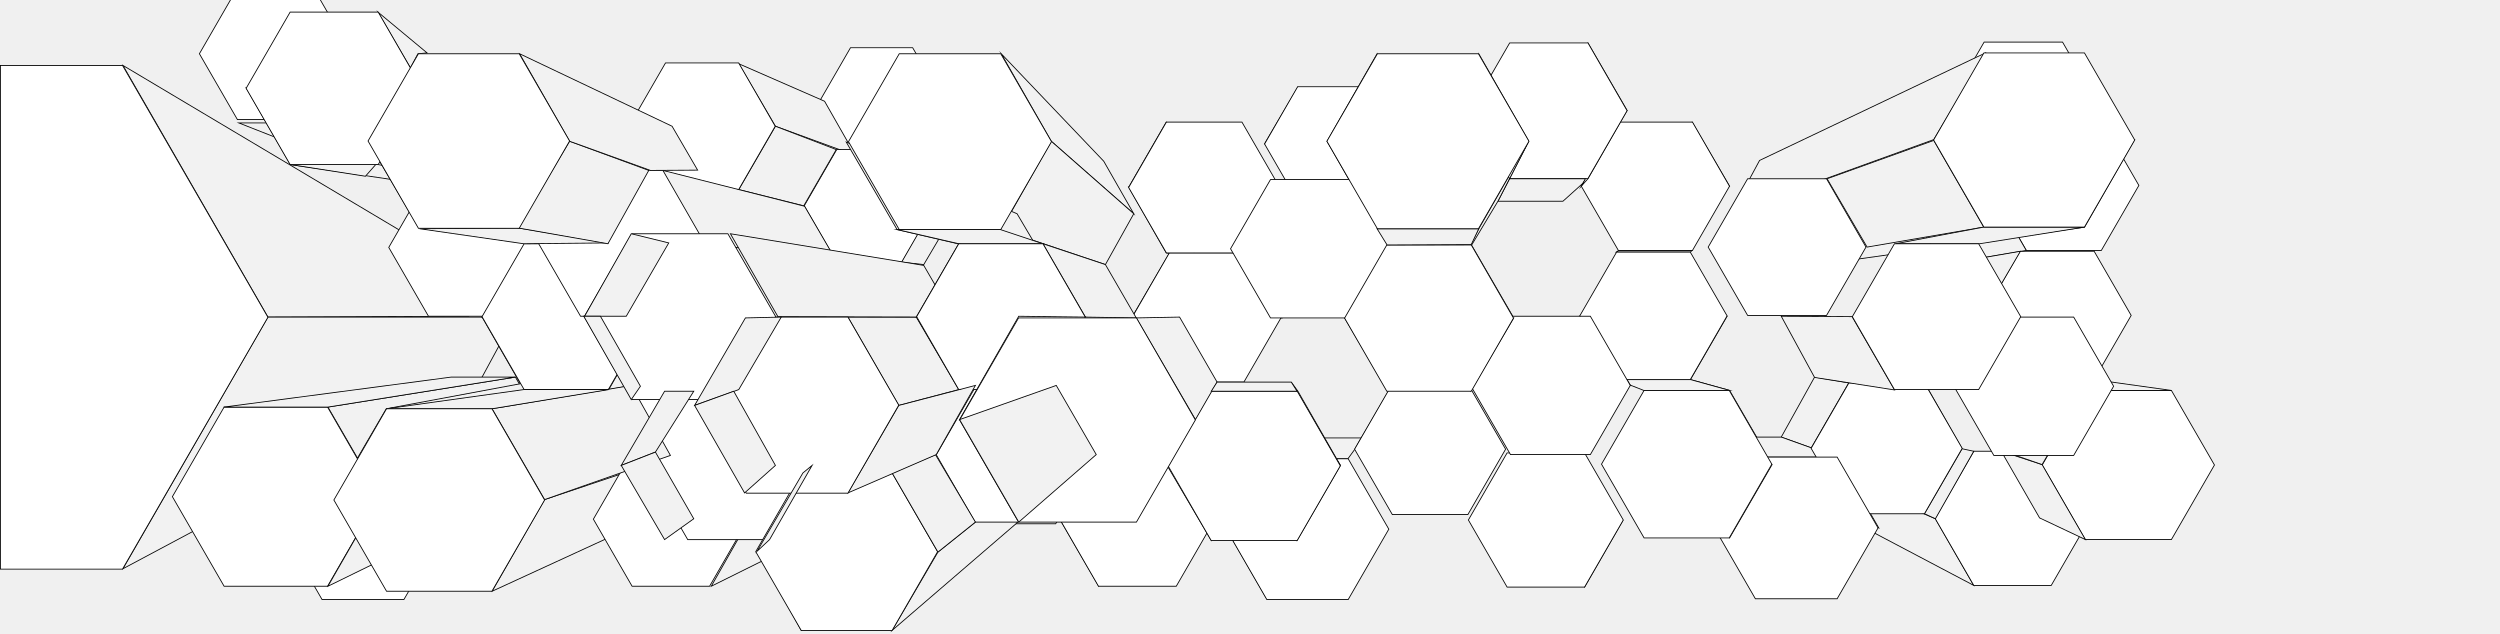
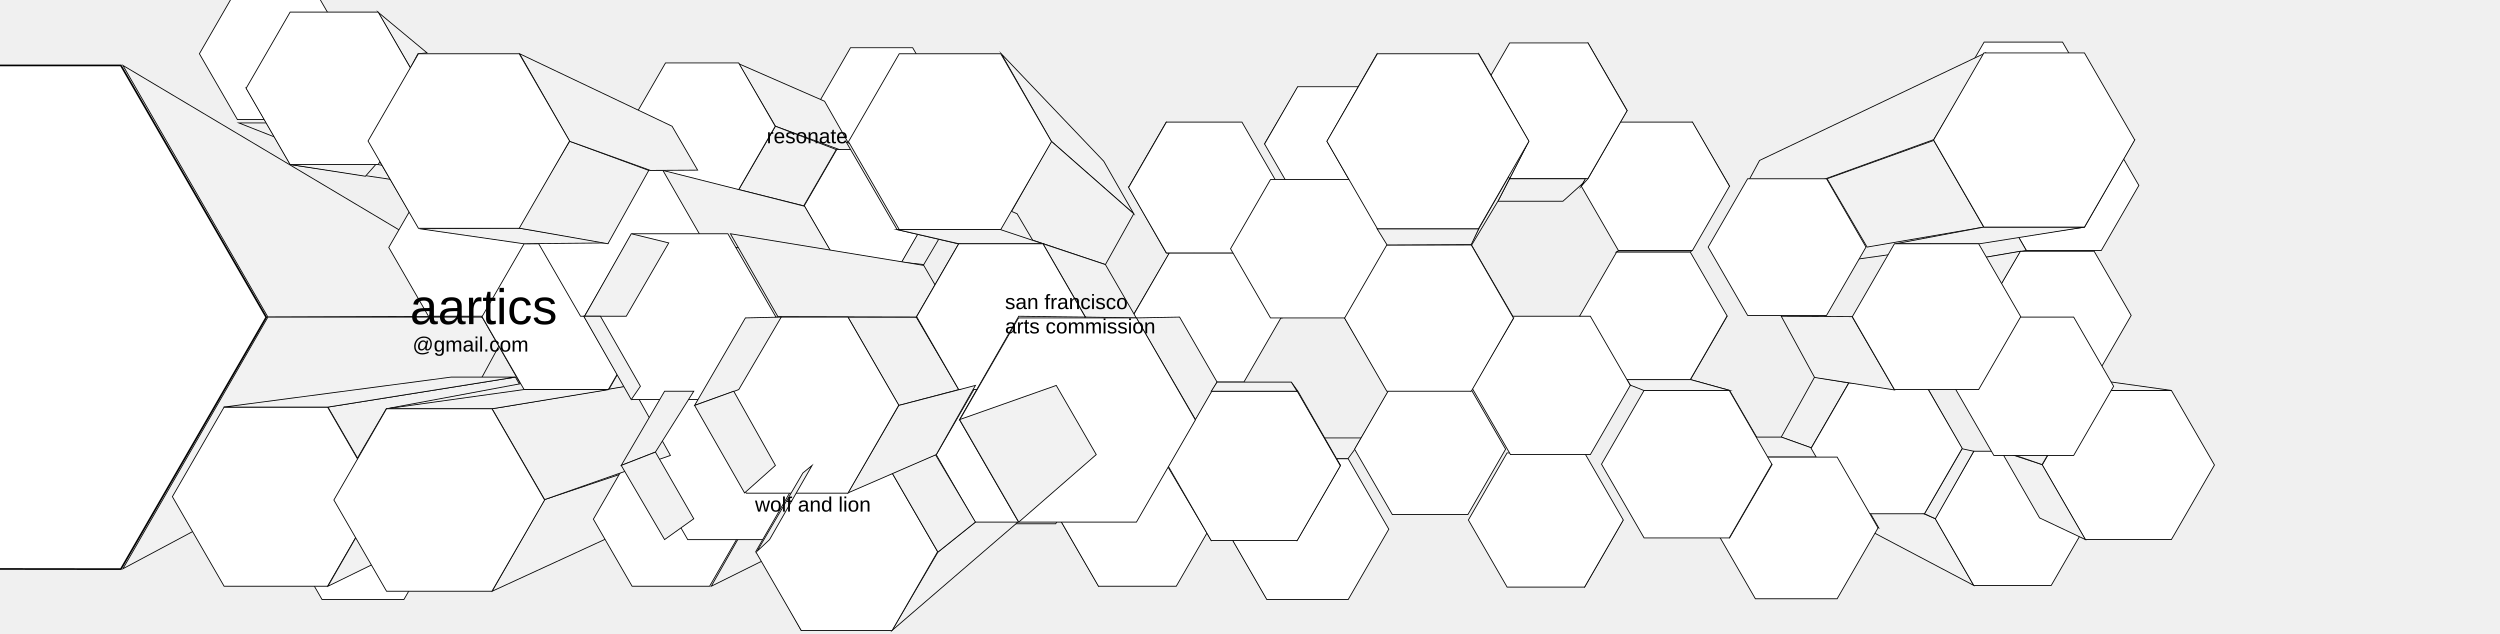
<svg xmlns="http://www.w3.org/2000/svg" width="3000" height="760" viewBox="0 0 3000 760">
  <defs>
    <style>
      .cls-1 {
        fill: #f2f2f2;
      }

-       .cls-1, .cls-2 {
+       .cls-1, .cls-2, .cls-3 {
        stroke: #000;
        stroke-miterlimit: 10;
      }

-       .cls-2 {
+       .cls-2, .cls-3 {
        fill: #fff;
+       }
+ 
+       .cls-3 {
+         stroke-width: 2px;
+       }
+ 
+       .cls-4 {
+         font-size: 25px;
+       }
+ 
+       .cls-4, .cls-5 {
+         font-family: ArialMT, Arial;
+       }
+ 
+       .cls-5 {
+         font-size: 60px;
      }
    </style>
  </defs>
  <g id="_05stage" data-name="05stage">
    <polygon id="s63" class="cls-1" points="1538.5 192.5 1572.5 132.5 1557.5 104.5 1517.5 172.5 1538.5 192.5" />
    <polygon id="_25" data-name="25" class="cls-2" points="1636.51 104.08 1557.17 104.08 1517.5 172.79 1557.17 241.5 1636.51 241.5 1676.17 172.79 1636.51 104.08" />
    <polygon id="s41" class="cls-1" points="1393.5 240.5 1436.5 308.5 1399.5 303.5 1354.5 224.5 1393.5 240.5" />
    <polygon id="s88" class="cls-1" points="2374.5 292.5 2273.5 292.5 2380.5 272.5 2501.5 272.5 2374.5 292.5" />
    <polygon id="s40" class="cls-1" points="1358.5 380.5 1403.5 303.5 1437.5 310.5 1398.5 379.5 1358.5 380.5" />
    <polygon id="s52" class="cls-1" points="1393.5 240.5 1433.5 169.5 1399.5 146.5 1354.5 224.5 1393.5 240.5" />
    <polygon id="s60" class="cls-1" points="1671.5 460.5 1676.5 453.5 1633.5 525.5 1625.5 539.5 1671.5 460.5" />
    <polygon id="s62" class="cls-1" points="1471.5 634.5 1537.5 567.5 1576.5 629.5 1519.5 717.5 1471.5 634.5" />
    <polygon id="s59" class="cls-1" points="1613.5 381.5 1665.5 469.5 1676.5 453.5 1633.5 381.5 1613.5 381.5" />
    <polygon id="s61" class="cls-1" points="1550.5 525.5 1633.5 525.5 1625.5 539.5 1617.5 550.5 1520.5 550.5 1550.5 525.5" />
    <polygon id="s57" class="cls-1" points="1636.5 241.5 1676.5 172.5 1652.5 64.5 1592.5 169.5 1636.5 241.5" />
    <polygon id="s56" class="cls-1" points="1668.5 298.5 1620.5 215.5 1592.5 169.5 1652.5 274.5 1668.5 298.5" />
    <polygon id="s94" class="cls-1" points="2187.5 564.5 2222.5 625.5 2368.5 702.5 2322.5 622.5 2187.5 564.5" />
    <polygon id="_42" data-name="42" class="cls-2" points="2461.48 541.5 2368.52 541.5 2322.05 622 2368.52 702.5 2461.48 702.5 2507.95 622 2461.48 541.5" />
    <polygon id="_50" data-name="50" class="cls-2" points="2521.61 144.5 2431.54 144.5 2386.5 222.5 2431.54 300.51 2521.61 300.51 2566.64 222.5 2521.61 144.5" />
    <polygon id="_49" data-name="49" class="cls-2" points="2512.96 301.5 2424.04 301.5 2379.59 378.5 2424.04 455.5 2512.96 455.5 2557.41 378.5 2512.96 301.5" />
    <polygon id="_48" data-name="48" class="cls-2" points="2605.67 468.5 2502.33 468.5 2450.65 558 2502.33 647.5 2605.67 647.5 2657.35 558 2605.67 468.5" />
    <polygon id="_51" data-name="51" class="cls-2" points="2475.05 50.5 2380.95 50.5 2333.89 132 2380.95 213.5 2475.05 213.5 2522.11 132 2475.05 50.5" />
    <polygon id="s87" class="cls-1" points="2182.5 317.5 2222.5 255.5 2561.5 167.5 2501.5 272.5 2182.5 317.5" />
    <polygon id="s90" class="cls-1" points="2294.5 255.5 2386.5 222.5 2431.5 300.5 2331.5 317.5 2294.5 255.5" />
    <polygon id="s92" class="cls-1" points="2077.5 255.5 2320.5 167.5 2382.5 63.5 2111.5 192.5 2077.5 255.5" />
    <polygon id="s91" class="cls-1" points="2240.5 296.5 2380.5 272.5 2320.5 168.5 2192.5 214.5 2240.5 296.5" />
    <polygon id="s89" class="cls-1" points="2331.5 317.5 2424.5 301.5 2379.5 378.5 2294.5 379.5 2331.5 317.5" />
    <polygon id="s85" class="cls-1" points="2447.5 621.5 2502.5 647.5 2450.5 557.5 2401.5 541.5 2447.5 621.5" />
    <polygon id="s84" class="cls-1" points="2205.5 548.5 2173.5 538.5 2218.5 616.5 2254.5 633.5 2205.5 548.5" />
    <polygon id="s82" class="cls-1" points="2075.5 468.5 2028.5 455.5 2057.5 524.5 2126.5 556.5 2075.5 468.5" />
    <polygon id="s80" class="cls-1" points="2028.5 455.5 2072.5 379.5 2049.5 378.5 2010.5 449.5 2028.5 455.5" />
    <polygon id="s79" class="cls-1" points="1972.5 468.5 1939.5 455.5 2028.5 455.5 2075.5 468.5 1972.5 468.5" />
    <polygon id="s78" class="cls-1" points="1908.5 379.5 1895.5 379.5 1939.5 455.5 1956.5 462.5 1908.5 379.5" />
    <polygon id="s77" class="cls-1" points="1901.5 704.5 1947.5 624.5 1895.5 566.5 1862.5 628.5 1901.5 704.5" />
    <polygon id="s76" class="cls-1" points="2030.5 146.5 1972.5 193.5 2008.5 255.5 2075.5 223.5 2030.5 146.5" />
    <polygon id="s75" class="cls-1" points="1905.5 51.5 1865.5 132.5 1901.5 193.5 1952.5 132.5 1905.5 51.5" />
    <polygon id="s73" class="cls-1" points="1811.5 214.5 1797.5 241.5 1875.5 241.5 1905.5 214.5 1811.5 214.5" />
    <polygon id="s70" class="cls-1" points="1765.5 293.5 1753.5 317.5 1790.5 379.5 1816.5 381.5 1765.5 293.5" />
    <polygon id="s68" class="cls-1" points="1939.5 302.5 1942.5 300.5 2030.5 300.5 2028.5 302.5 1939.5 302.5" />
    <polygon id="s66" class="cls-1" points="2466.5 463.5 2502.5 468.5 2450.5 557.5 2418.5 546.5 2466.5 463.5" />
    <polygon id="s67" class="cls-1" points="2512.5 455.5 2605.5 468.5 2514.5 468.5 2424.5 455.5 2512.5 455.5" />
    <polygon id="s97" class="cls-1" points="2137.5 524.5 2173.5 537.5 2218.5 459.5 2177.5 452.5 2137.5 524.5" />
    <polygon id="s95" class="cls-1" points="2309.5 459.5 2274.5 463.5 2322.5 546.5 2354.5 538.5 2309.5 459.5" />
    <polygon id="s93" class="cls-1" points="2354.5 538.5 2368.5 541.5 2322.5 622.5 2309.32 616.5 2354.5 538.5" />
    <polygon id="s58" class="cls-1" points="1668.5 298.5 1664.5 293.5 1613.5 381.5 1621.5 381.5 1668.5 298.5" />
    <polygon id="s35" class="cls-1" points="1492.5 303.5 1476.5 298.5 1524.5 381.5 1538.5 381.5 1492.5 303.5" />
    <polygon id="s36" class="cls-1" points="1491.5 299.5 1535.5 225.5 1524.5 215.5 1476.5 298.5 1491.5 299.5" />
    <polygon id="s83" class="cls-1" points="2106.5 548.5 2057.5 524.5 2137.5 524.5 2204.5 548.5 2106.5 548.5" />
    <polygon id="_45" data-name="45" class="cls-2" points="2309.32 459.5 2218.68 459.5 2173.36 538 2218.68 616.5 2309.32 616.5 2354.64 538 2309.32 459.5" />
    <polygon id="_39" data-name="39" class="cls-2" points="2028.31 302.5 1939.93 302.5 1895.74 379.04 1939.93 455.58 2028.31 455.58 2072.5 379.04 2028.31 302.5" />
    <polygon id="_37" data-name="37" class="cls-2" points="2030.96 146.5 1942.04 146.5 1897.59 223.5 1942.04 300.5 2030.96 300.5 2075.41 223.5 2030.96 146.5" />
    <polygon id="_36" data-name="36" class="cls-2" points="2191.84 214.5 2097.16 214.5 2049.82 296.5 2097.16 378.5 2191.84 378.5 2239.18 296.5 2191.84 214.5" />
    <polygon id="s86" class="cls-1" points="2274.5 292.5 2380.5 272.5 2501.5 272.5 2375.5 292.5 2274.5 292.5" />
    <polygon id="_44" data-name="44" class="cls-2" points="2501.33 63.5 2380.67 63.5 2320.33 168 2380.67 272.5 2501.33 272.5 2561.67 168 2501.33 63.5" />
    <polygon id="_43" data-name="43" class="cls-2" points="2488.42 380.5 2392.58 380.5 2344.66 463.5 2392.58 546.5 2488.42 546.5 2536.34 463.5 2488.42 380.5" />
    <polygon id="s96" class="cls-1" points="2273.5 467.96 2177.5 452.96 2137.5 379.5 2222.5 379.96 2273.5 467.96" />
    <polygon id="_46" data-name="46" class="cls-2" points="2374.36 292.5 2273.33 292.5 2222.81 380 2273.33 467.5 2374.36 467.5 2424.88 380 2374.36 292.5" />
    <polygon id="_47" data-name="47" class="cls-2" points="2204.57 548.5 2106.43 548.5 2057.35 633.5 2106.43 718.5 2204.57 718.5 2253.65 633.5 2204.57 548.5" />
    <polygon id="s81" class="cls-1" points="2075.5 645.5 2057.5 633.5 2106.5 548.5 2126.5 557.5 2075.5 645.5" />
    <polygon id="_26" data-name="26" class="cls-2" points="1492.67 303.5 1403.18 303.5 1358.43 381 1403.18 458.5 1492.67 458.5 1537.41 381 1492.67 303.5" />
    <polygon id="_27" data-name="27" class="cls-2" points="1490.32 146.5 1399.68 146.5 1354.36 225 1399.68 303.5 1490.32 303.5 1535.64 225 1490.32 146.5" />
    <polygon id="_28" data-name="28" class="cls-2" points="1620.42 215.5 1524.58 215.5 1476.66 298.5 1524.58 381.5 1620.42 381.5 1668.34 298.5 1620.42 215.5" />
    <polygon id="_33" data-name="33" class="cls-2" points="1761.42 460.56 1670.81 460.56 1625.5 539.03 1670.81 617.5 1761.42 617.5 1806.72 539.03 1761.42 460.56" />
    <polygon id="_32" data-name="32" class="cls-2" points="1901.48 543.5 1808.52 543.5 1762.05 624 1808.52 704.5 1901.48 704.5 1947.95 624 1901.48 543.5" />
    <polygon id="_41" data-name="41" class="cls-2" points="1908.42 379.5 1812.58 379.5 1764.66 462.5 1812.58 545.5 1908.42 545.5 1956.34 462.5 1908.42 379.5" />
    <polygon id="s74" class="cls-1" points="1905.5 214.5 1897.5 223.5 1940.5 146.5 1952.5 132.5 1905.5 214.5" />
    <polygon id="_38" data-name="38" class="cls-2" points="1905.54 51.5 1811.62 51.5 1764.66 132.84 1811.62 214.17 1905.54 214.17 1952.5 132.84 1905.54 51.5" />
    <polygon id="_40" data-name="40" class="cls-2" points="2075.09 468.5 1972.9 468.5 1921.81 557 1972.9 645.5 2075.09 645.5 2126.19 557 2075.09 468.5" />
    <polygon id="s71" class="cls-1" points="1764.5 469.5 1753.5 441.5 1790.5 381.5 1816.5 381.5 1764.5 469.5" />
    <polygon id="s69" class="cls-1" points="1834.5 169.5 1797.5 241.5 1755.5 311.5 1774.5 274.5 1834.5 169.5" />
    <polygon id="_35" data-name="35" class="cls-2" points="1765.52 293.96 1664.17 293.96 1613.5 381.73 1664.17 469.5 1765.52 469.5 1816.19 381.73 1765.52 293.96" />
    <polygon id="_34" data-name="34" class="cls-2" points="1617.79 550.5 1520.21 550.5 1471.43 635 1520.21 719.5 1617.79 719.5 1666.57 635 1617.79 550.5" />
    <polygon id="s55" class="cls-1" points="1765.5 293.5 1774.5 274.5 1652.5 274.5 1664.5 293.96 1765.5 293.5" />
    <polygon id="s72" class="cls-1" points="1774.5 64.5 1764.5 132.5 1811.5 214.5 1834.5 169.5 1774.5 64.5" />
    <polygon id="_31" data-name="31" class="cls-2" points="1774.12 64.5 1652.88 64.5 1592.26 169.5 1652.88 274.5 1774.12 274.5 1834.74 169.5 1774.12 64.5" />
    <polygon id="s110" class="cls-1" points="1035.5 193.5 1100.5 194.5 1101.5 186.5 1028.5 187.5 1035.5 193.5" />
    <polygon id="s1" class="cls-1" points="286.5 147.5 378.5 147.5 451.5 181.5 375.5 182.5 286.5 147.5" />
    <polygon id="_2" data-name="2" class="cls-2" points="376.11 -14.5 284.89 -14.5 239.28 64.5 284.89 143.5 376.11 143.5 421.72 64.5 376.11 -14.5" />
    <polygon id="s33" class="cls-1" points="147.5 78.5 321.5 380.5 562.5 379.5 513.5 296.5 147.5 78.5" />
    <polygon id="s32" class="cls-1" points="147.5 682.5 578.5 452.5 617.5 380.5 321.5 380.5 147.5 682.5" />
    <polygon id="s3" class="cls-1" points="393.5 488.5 455.5 595.5 659.5 525.5 618.5 452.5 393.5 488.5" />
    <polygon id="s20" class="cls-1" points="1019.5 170.5 1220.5 256.5 1253.5 193.5 1080.5 64.5 1019.5 170.5" />
    <polygon id="s23" class="cls-1" points="1222.5 379.5 1257.5 442.5 1150.5 467.5 1099.5 380.5 1222.5 379.5" />
    <polygon id="s50" class="cls-1" points="1017.5 380.5 1099.5 380.5 1150.5 467.5 1078.5 486.5 1017.5 380.5" />
    <polygon id="s19" class="cls-1" points="470.5 215.5 560.5 215.5 453.5 197.5 348.5 197.5 470.5 215.5" />
    <polygon id="s18" class="cls-1" points="441.5 169.5 578.5 206.5 628.5 292.5 502.5 273.5 441.5 169.5" />
    <polygon id="s17" class="cls-1" points="695.5 379.5 578.5 380.5 628.5 292.5 730.5 319.5 695.5 379.5" />
    <polygon id="s16" class="cls-1" points="695.5 379.5 731.5 440.5 628.5 467.5 578.5 380.5 695.5 379.5" />
    <polygon id="s15" class="cls-1" points="744.5 524.5 659.5 524.5 590.5 549.5 685.5 549.5 744.5 524.5" />
    <polygon id="s14" class="cls-1" points="463.5 490.5 731.5 440.5 699.5 504.5 400.5 598.5 463.5 490.5" />
    <polygon id="s9" class="cls-1" points="1108.5 194.5 1068.5 173.5 1108.5 104.5 1144.5 131.5 1108.5 194.5" />
    <polygon id="s8" class="cls-1" points="1108.5 194.5 1144.5 256.5 1108.5 242.5 1068.5 173.5 1108.5 194.5" />
    <polygon id="s7" class="cls-1" points="1144.5 256.5 1220.5 256.5 1188.5 242.5 1108.5 242.5 1144.5 256.5" />
    <polygon id="_9" data-name="9" class="cls-2" points="1095.2 57.28 1020.59 57.28 983.29 121.89 1020.59 186.5 1095.2 186.5 1132.5 121.89 1095.2 57.28" />
    <polygon id="s48" class="cls-1" points="1108.5 317.5 1081.5 314.5 1120.5 246.5 1144.5 256.5 1108.5 317.5" />
    <polygon id="s54" class="cls-1" points="886.5 76.5 989.5 121.5 1026.5 186.5 930.5 151.5 886.5 76.5" />
    <polygon id="_10" data-name="10" class="cls-2" points="1081.97 179.5 1004.03 179.5 965.06 247 1004.03 314.5 1081.97 314.5 1120.94 247 1081.97 179.5" />
    <polygon id="_5" data-name="5" class="cls-2" points="484.65 549.5 386.5 549.5 337.43 634.5 386.5 719.5 484.65 719.5 533.73 634.5 484.65 549.5" />
    <polygon id="s43" class="cls-1" points="590.5 709.5 777.5 623.5 823.5 542.5 653.5 599.5 590.5 709.5" />
    <polygon id="s53" class="cls-1" points="853.5 703.5 899.5 622.5 1037.5 567.5 1004.5 628.5 853.5 703.5" />
    <polygon id="_14" data-name="14" class="cls-2" points="851.5 542.5 758.52 542.5 712.05 623 758.52 703.5 851.48 703.5 897.95 623 851.5 542.5" />
    <polygon id="_13" data-name="13" class="cls-2" points="804.44 379.5 708.02 379.5 659.82 463 708.02 546.5 804.44 546.5 852.65 463 804.44 379.5" />
    <polygon id="s29" class="cls-1" points="1329 567.5 1271.5 622.5 1318.5 703.5 1363.5 628.5 1329 567.5" />
    <polygon id="_23" data-name="23" class="cls-2" points="1411.51 541.83 1318.17 541.83 1271.5 622.66 1318.17 703.5 1411.51 703.5 1458.18 622.66 1411.51 541.83" />
    <polygon id="s27" class="cls-1" points="1364.5 503.5 1434.5 504.5 1409.5 541.5 1318.5 541.5 1364.5 503.5" />
    <polygon id="s28" class="cls-1" points="1328.5 567.5 1364.5 503.5 1318.5 541.5 1271.5 622.5 1328.5 567.5" />
    <polygon id="_19" data-name="19" class="cls-2" points="1266.86 462.96 1171.29 462.96 1123.5 545.73 1171.29 628.5 1266.86 628.5 1314.65 545.73 1266.86 462.96" />
    <polygon id="s26" class="cls-1" points="961.5 756.5 1147.5 628.5 1109.5 567.5 909.5 661.5 961.5 756.5" />
    <polygon id="_15" data-name="15" class="cls-2" points="928.1 469.5 825.29 469.5 773.89 558.53 825.29 647.57 928.1 647.57 979.5 558.53 928.1 469.5" />
    <polygon id="s42" class="cls-1" points="886.5 227.5 964.5 247 1003.5 179.5 930.5 151.5 886.5 227.5" />
    <polygon id="_8" data-name="8" class="cls-2" points="886.38 75.5 798.62 75.5 754.74 151.5 798.62 227.5 886.38 227.5 930.26 151.5 886.38 75.5" />
    <polygon id="s2" class="cls-1" points="348.5 197.5 295.5 105.5 453.5 194.5 438.5 211.5 348.5 197.5" />
    <polygon id="_6" data-name="6" class="cls-2" points="609.57 214.29 514.19 214.29 466.5 296.9 514.19 379.5 609.57 379.5 657.26 296.9 609.57 214.29" />
    <polygon id="s45" class="cls-1" points="730.5 467.5 757.5 462.5 804.5 380.5 780.5 380 730.5 467.5" />
    <polygon id="_12" data-name="12" class="cls-2" points="729.98 292.5 628.95 292.5 578.43 380 628.95 467.5 729.98 467.5 780.5 380 729.98 292.5" />
    <polygon id="_11" data-name="11" class="cls-2" points="797.88 204.16 696.66 204.16 646.04 291.83 696.66 379.5 797.88 379.5 848.5 291.83 797.88 204.16" />
    <polygon id="s100" class="cls-1" points="795.5 204.5 845.5 291.5 1004.5 314.5 965.5 247.5 795.5 204.5" />
    <polygon id="s49" class="cls-1" points="876.5 280.5 1108.5 318.5 1144.5 380.51 933.5 380 876.5 280.5" />
    <polygon id="s4" class="cls-1" points="628.5 292.5 503.5 274.5 621.5 273.5 730.5 291.5 628.5 292.5" />
    <polygon id="_17" data-name="17" class="cls-2" points="1188.41 104.5 1108.74 104.5 1068.9 173.5 1108.74 242.5 1188.41 242.5 1228.25 173.5 1188.41 104.5" />
    <polygon id="s34" class="cls-1" points="453.5 14.5 512.5 63.5 501.5 64.5 492.5 81.5 453.5 14.5" />
    <polygon id="_3" data-name="3" class="cls-2" points="393.06 488.5 268.94 488.5 206.87 596 268.94 703.5 393.06 703.5 455.13 596 393.06 488.5" />
    <polygon id="_4" data-name="4" class="cls-2" points="453.83 14.5 348.17 14.5 295.35 106 348.17 197.5 453.83 197.5 506.65 106 453.83 14.5" />
    <polygon id="s107" class="cls-1" points="1201.5 64.5 1324.5 193.5 1360.5 256.5 1261.5 169.5 1201.5 64.5" />
    <polygon id="s106" class="cls-1" points="1201.5 275.5 1261.5 169.5 1360.5 256.5 1326.5 317.5 1251.57 292.32 1201.5 275.5" />
    <polygon id="s65" class="cls-1" points="967.5 558.5 1072.74 558.5 1065.5 567.5 956.5 567.5 967.5 558.5" />
    <polygon id="s21" class="cls-1" points="1220.5 256.5 1256.5 317.5 1076.5 275.5 1015.5 170.5 1220.5 256.5" />
    <polygon id="s30" class="cls-1" points="1150.5 292.5 1251.5 292.5 1200.5 275.5 1076.5 275.5 1150.5 292.5" />
    <polygon id="s22" class="cls-1" points="1256.5 317.5 1222.5 379.5 1099.5 380.5 1150.5 292.5 1256.5 317.5" />
    <polygon id="_24" data-name="24" class="cls-2" points="1200.91 64.5 1079.09 64.5 1018.18 170 1079.09 275.5 1200.91 275.5 1261.82 170 1200.91 64.5" />
    <polygon id="s102" class="cls-1" points="1070.5 756.5 1221.5 626.5 1170.5 626.5 1125.5 662.5 1070.5 756.5" />
    <polygon id="_21" data-name="21" class="cls-2" points="1070.56 567.5 961.44 567.5 906.88 662 961.44 756.5 1070.56 756.5 1125.12 662 1070.56 567.5" />
    <polygon id="s64" class="cls-1" points="1125.5 662.5 1070.5 567.5 1122.5 545.5 1170.5 626.5 1125.5 662.5" />
    <polygon id="s47" class="cls-1" points="621.5 273.5 683.5 169.5 778.5 204.5 729.5 292.5 621.5 273.5" />
    <polygon id="s46" class="cls-1" points="623.5 64.5 683.5 169.5 780.5 204.5 837.15 204.16 806.5 151.5 623.5 64.5" />
    <polygon id="s44" class="cls-1" points="653.5 599.5 804.5 546.5 757.5 462.5 590.5 490.5 653.5 599.5" />
    <polygon id="s5" class="cls-1" points="730.5 467.5 590.5 490.5 463.5 490.5 628.5 467.5 730.5 467.5" />
    <polygon id="s37" class="cls-1" points="1453.5 648.5 1458.5 622.5 1411.5 541.5 1400.5 558.5 1453.5 648.5" />
    <polygon id="s109" class="cls-1" points="1554.5 634.5 1556.5 648.5 1608.5 558.5 1603.5 550.5 1554.5 634.5" />
    <polygon id="s108" class="cls-1" points="1608.5 558.5 1589.5 527.5 1549.5 458.5 1557.5 469.5 1608.5 558.5" />
    <polygon id="_29" data-name="29" class="cls-2" points="1556.67 469.5 1453.33 469.5 1401.65 559 1453.33 648.5 1556.67 648.5 1608.35 559 1556.67 469.5" />
    <polygon id="s104" class="cls-1" points="1434.5 503.5 1460.5 458.5 1415.5 380.5 1363.5 381.5 1434.5 503.5" />
    <polygon id="_7" data-name="7" class="cls-2" points="623.04 64.5 502.11 64.5 441.65 169.22 502.11 273.95 623.04 273.95 683.5 169.22 623.04 64.5" />
    <polygon id="s105" class="cls-1" points="1326.5 317.5 1363.5 381.5 1302.5 380.5 1251.5 292.5 1326.5 317.5" />
    <polygon id="_22" data-name="22" class="cls-2" points="1251.52 292.5 1150.48 292.5 1099.96 380 1150.48 467.5 1251.52 467.5 1302.04 380 1251.52 292.5" />
    <polygon id="s103" class="cls-1" points="1453.5 469.5 1556.5 469.5 1549.5 458.5 1460.5 458.5 1453.5 469.5" />
    <polygon id="s51" class="cls-1" points="1222.5 379.5 1151.5 503.5 1251.5 467.5 1302.5 380.5 1222.5 379.5" />
    <polygon id="s101" class="cls-1" points="1017.5 591.5 1123.5 545.5 1170.5 462.5 1078.5 486.5 1017.5 591.5" />
    <polygon id="s99" class="cls-1" points="590.5 549.5 455.5 595.5 393.5 703.5 534.5 634.5 590.5 549.5" />
    <polygon id="_18" data-name="18" class="cls-2" points="590.3 490.5 463.86 490.5 400.64 600 463.86 709.5 590.3 709.5 653.52 600 590.3 490.5" />
    <polygon id="_20" data-name="20" class="cls-2" points="1017.5 380.51 895.5 380.51 834.5 486.17 895.5 591.82 1017.5 591.82 1078.5 486.17 1017.5 380.51" />
    <polygon id="_30" data-name="30" class="cls-2" points="1363.72 381.5 1222.28 381.5 1151.55 504 1222.28 626.5 1363.72 626.5 1434.45 504 1363.72 381.5" />
    <polygon id="s98" class="cls-1" points="268.5 488.5 541.5 452.5 618.5 452.5 393.5 488.5 268.5 488.5" />
-     <polygon id="_1" data-name="1" class="cls-2" points="321.5 380.72 147.01 682.95 0.5 682.95 0.5 78.5 0.5 78.5 147.01 78.5 321.5 380.72" />
    <polygon id="_16" data-name="16" class="cls-2" points="873.45 280.5 758.55 280.5 701.11 380 758.55 479.5 873.45 479.5 930.89 380 873.45 280.5" />
    <polygon id="s11" class="cls-1" points="832.5 469.5 797.5 469.5 745.5 558.5 786.5 542.5 832.5 469.5" />
    <polygon id="s10" class="cls-1" points="797.5 647.5 832.5 622.5 786.5 542.5 745.5 558.5 797.5 647.5" />
    <polygon id="s6" class="cls-1" points="802.5 291.5 757.5 280.5 701.5 379.5 751.5 379.5 802.5 291.5" />
    <polygon id="s12" class="cls-1" points="720.5 379.5 700.5 379.5 757.5 479.5 768.5 463.5 720.5 379.5" />
    <polygon id="s25" class="cls-1" points="937.5 380.5 886.5 467.5 833.5 486.5 894.5 381.5 937.5 380.5" />
    <polygon id="s24" class="cls-1" points="880.5 469.5 930.5 558.5 893.5 591.5 833.5 486.5 880.5 469.5" />
    <polygon id="s31" class="cls-1" points="974.5 558.5 963.5 567.5 908.5 661.5 923.5 647.5 974.5 558.5" />
    <polygon id="s38" class="cls-1" points="1267.5 462.5 1315.5 545.5 1222.5 626.5 1151.5 503.5 1267.5 462.5" />
+     <polygon id="_1" data-name="1" class="cls-3" points="319.5 380.72 145.01 682.95 -204.5 682.5 -379.5 380.5 -204.5 78.5 145.01 78.5 319.5 380.72" />
+     <text class="cls-4" transform="translate(920 171.9)">resonate</text>
+     <text class="cls-5" transform="translate(492 388.96)">aartics</text>
+     <text class="cls-4" transform="translate(495 421.9)">@gmail.com</text>
+     <text class="cls-4" transform="translate(906 613.9)">wolf and lion</text>
+     <text class="cls-4" transform="translate(1206 370.9)">san francisco</text>
+     <text class="cls-4" transform="translate(1206 400.11)">arts commission</text>
  </g>
</svg>
